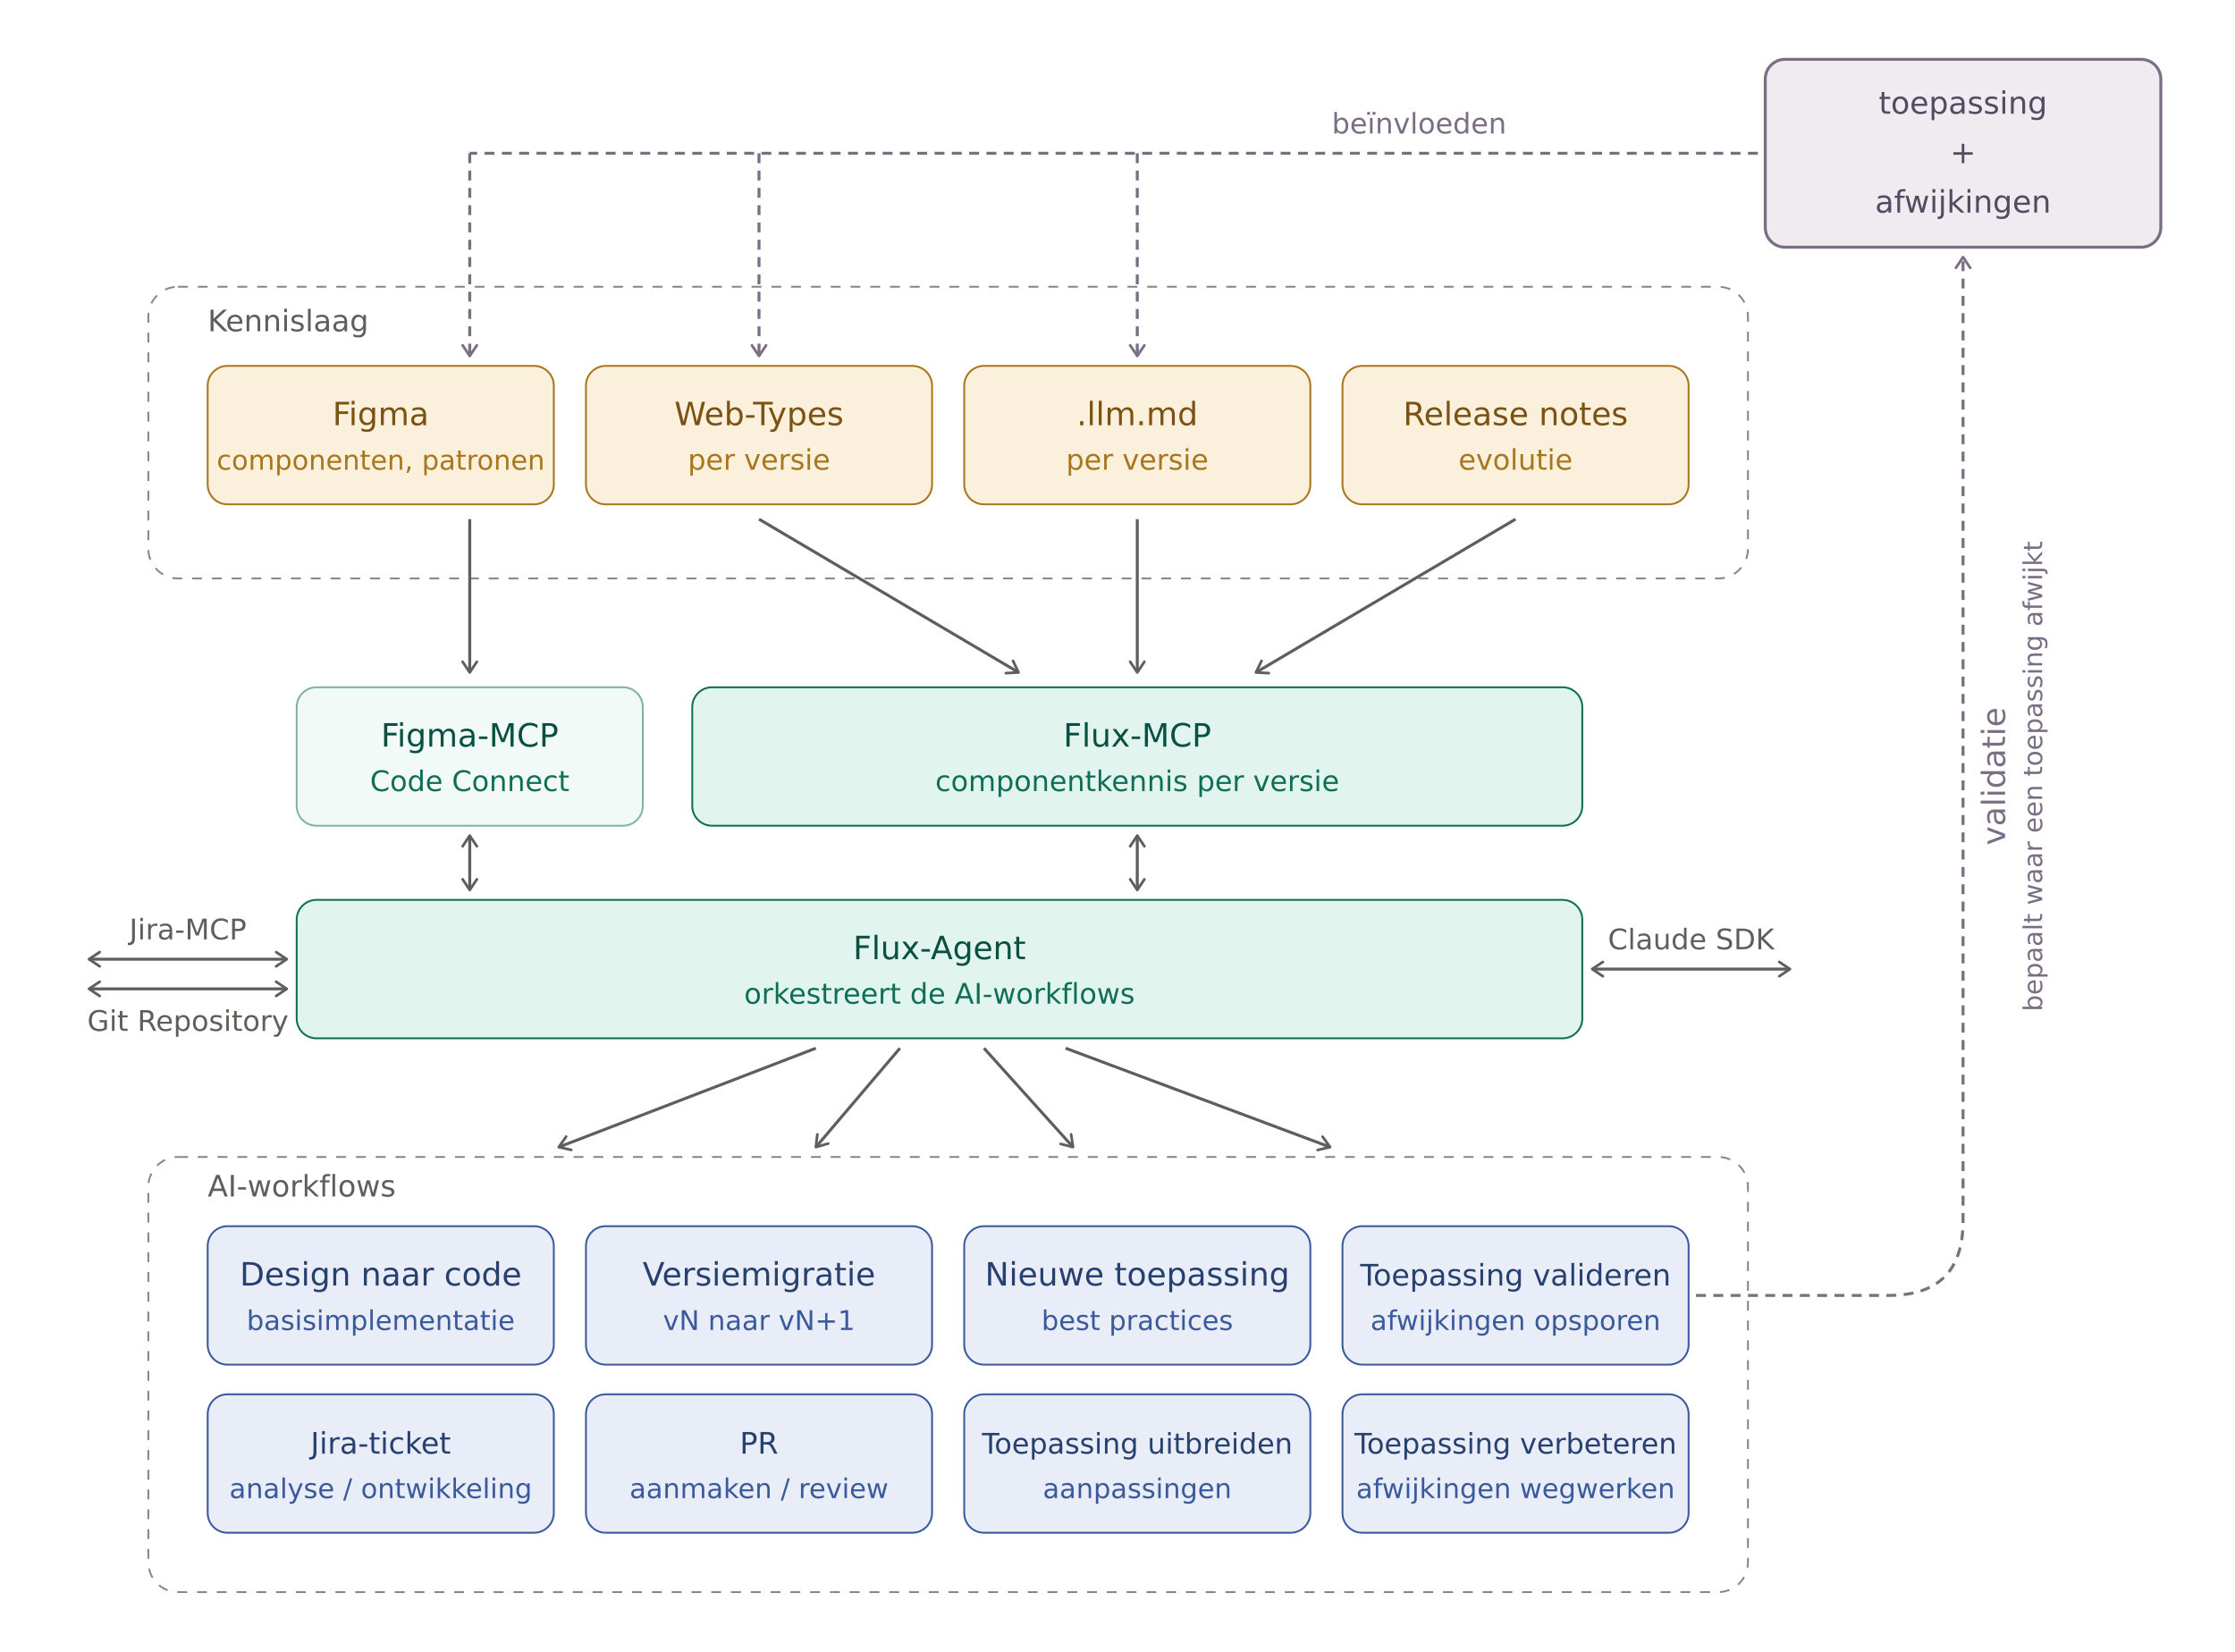
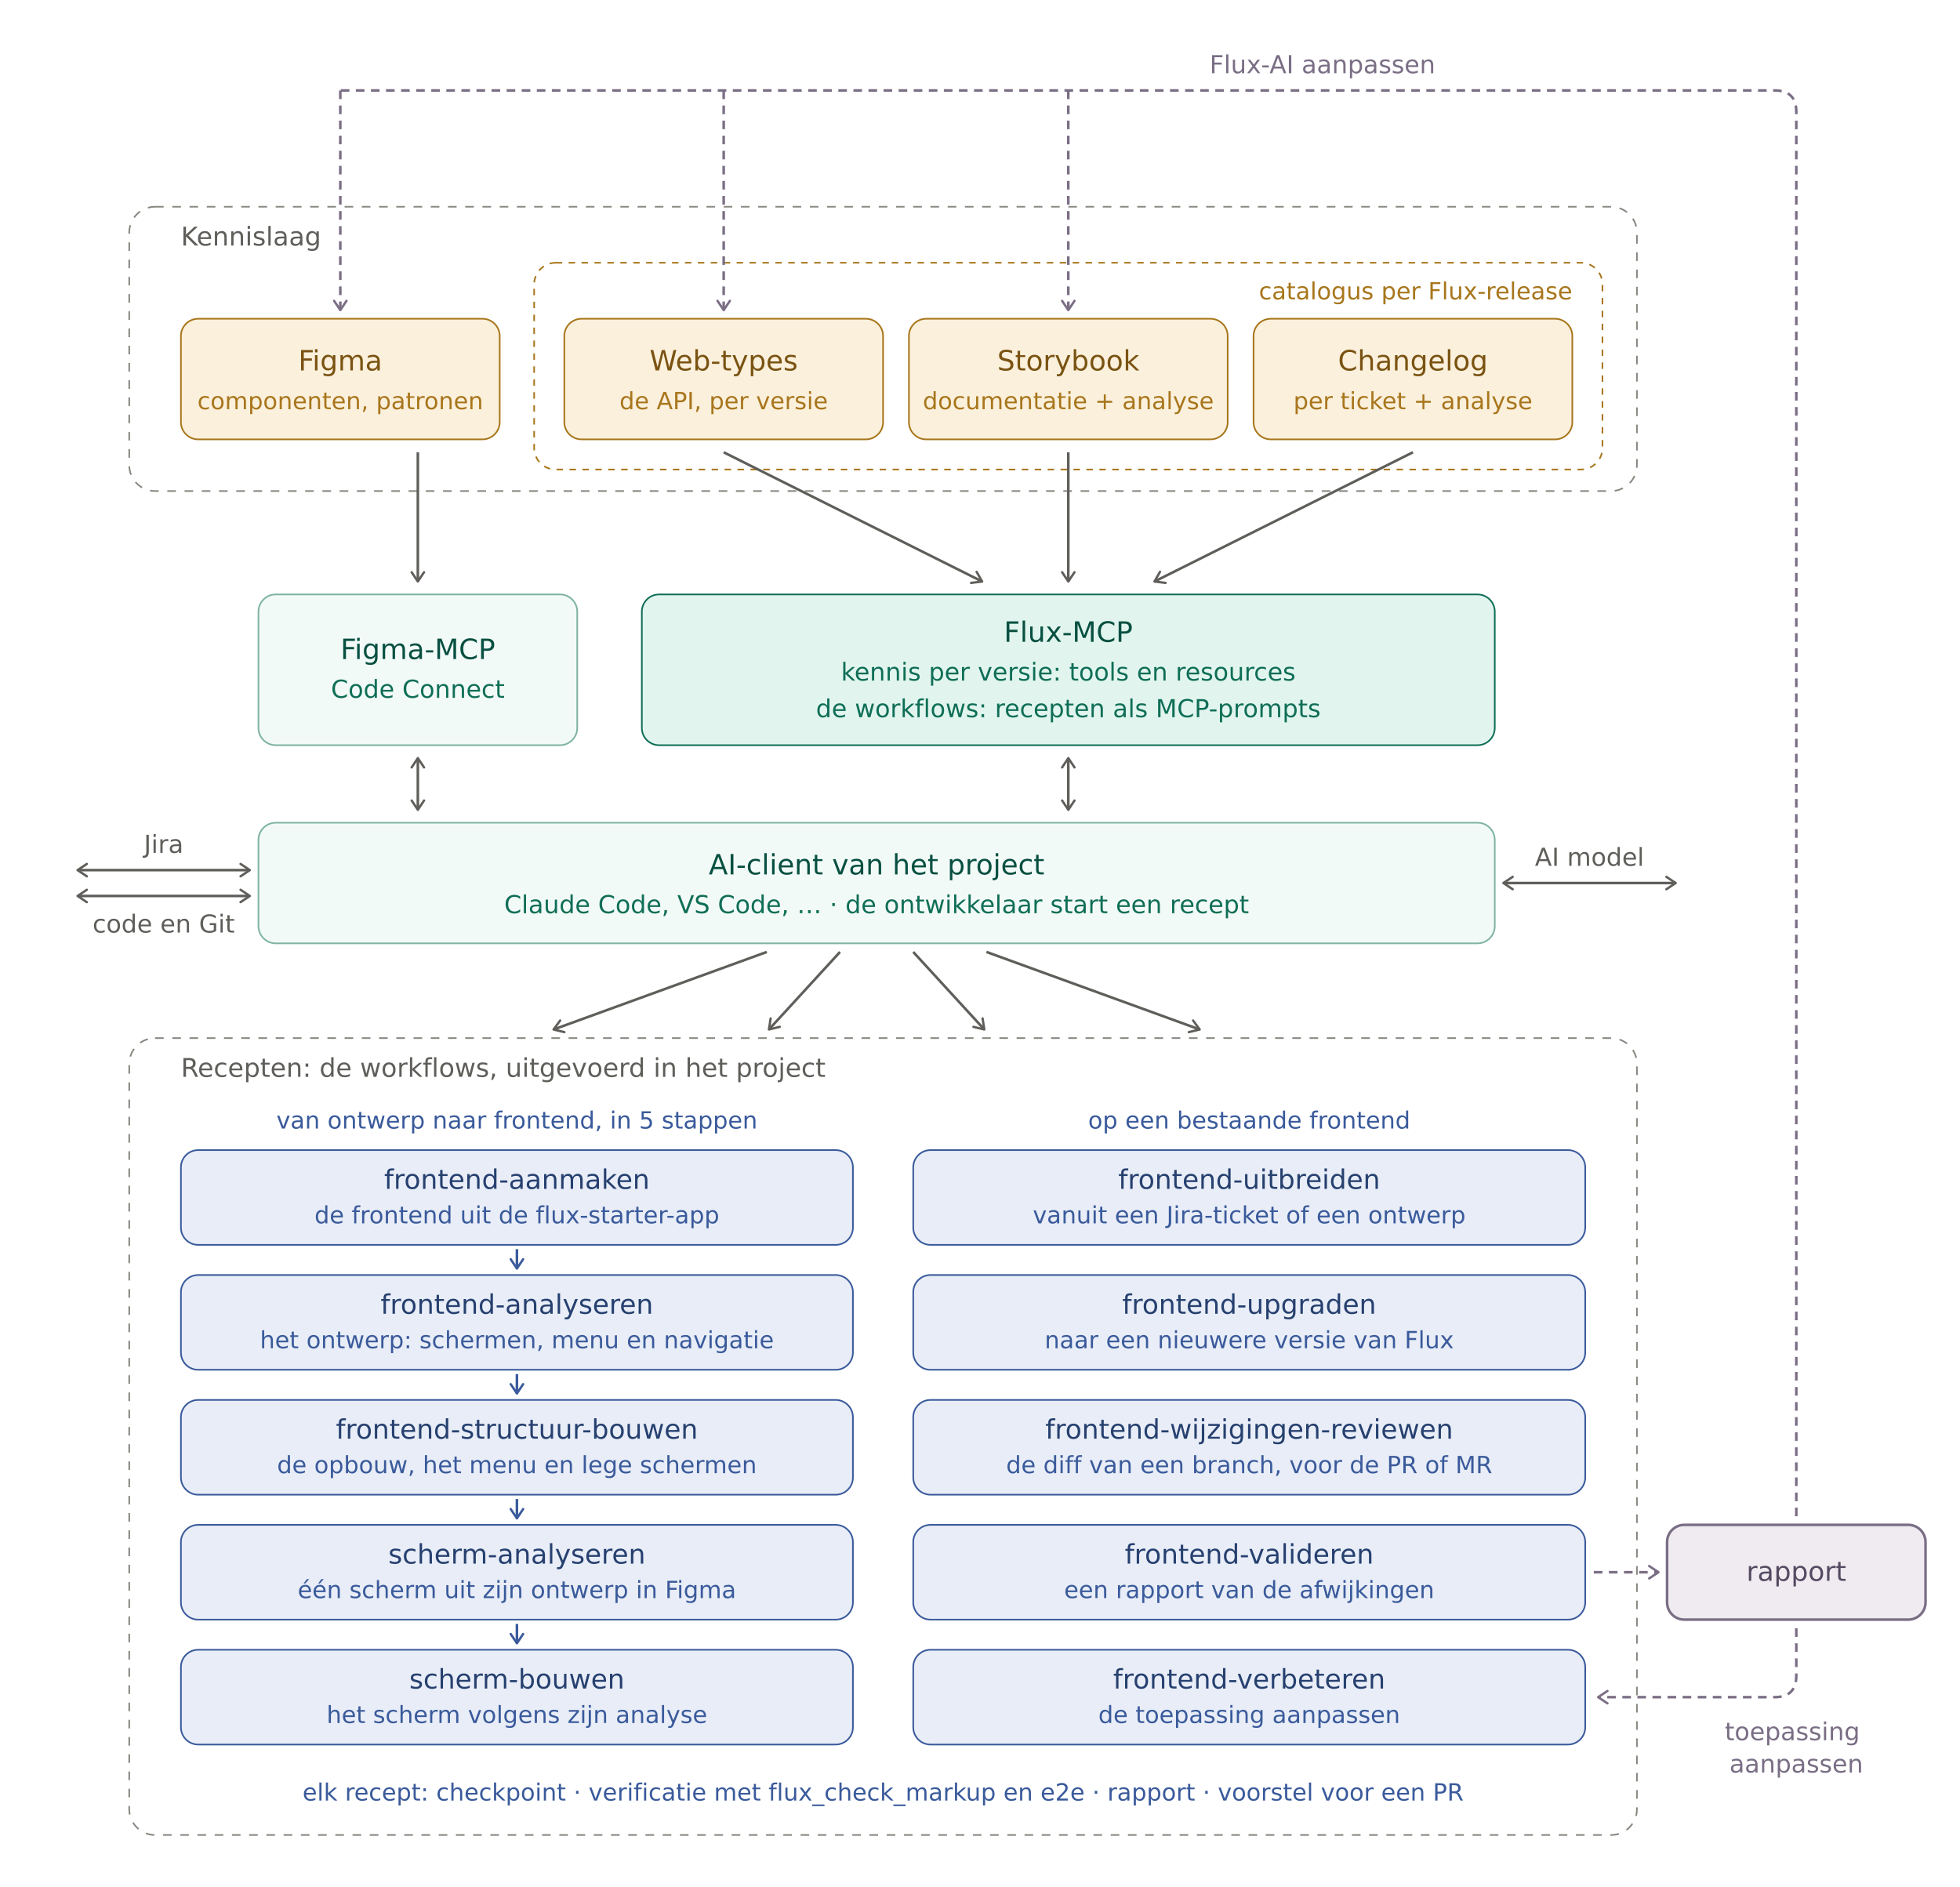
- <svg xmlns="http://www.w3.org/2000/svg" width="904" height="668" viewBox="-44 -84 904 668" font-family="DejaVu Sans, sans-serif">
+ <svg xmlns="http://www.w3.org/2000/svg" width="910" height="876" viewBox="-44 -64 910 876" font-family="DejaVu Sans, sans-serif">
  <defs>
    <marker id="arrow" viewBox="0 0 10 10" refX="8" refY="5" markerWidth="6" markerHeight="6" orient="auto-start-reverse">
      <path d="M2 1L8 5L2 9" fill="none" stroke="#5F5E5A" stroke-width="1.5" stroke-linecap="round" stroke-linejoin="round" />
    </marker>
-     <marker id="arrowp" viewBox="0 0 10 10" refX="8" refY="5" markerWidth="6" markerHeight="6" orient="auto-start-reverse">
-       <path d="M2 1L8 5L2 9" fill="none" stroke="#A8761C" stroke-width="1.5" stroke-linecap="round" stroke-linejoin="round" />
+     <marker id="arrowb" viewBox="0 0 10 10" refX="8" refY="5" markerWidth="6" markerHeight="6" orient="auto-start-reverse">
+       <path d="M2 1L8 5L2 9" fill="none" stroke="#3A5A9B" stroke-width="1.5" stroke-linecap="round" stroke-linejoin="round" />
    </marker>
    <marker id="arrowm" viewBox="0 0 10 10" refX="8" refY="5" markerWidth="6" markerHeight="6" orient="auto-start-reverse">
      <path d="M2 1L8 5L2 9" fill="none" stroke="#7A6E85" stroke-width="1.5" stroke-linecap="round" stroke-linejoin="round" />
    </marker>
  </defs>
-   <rect x="-80" y="-110" width="1000" height="780" fill="#FFFFFF" />
-   <rect x="16" y="32" width="647" height="118" rx="12" fill="none" stroke="#888780" stroke-width="0.75" stroke-dasharray="4 4" />
+   <rect x="-80" y="-110" width="1000" height="960" fill="#FFFFFF" />
+   <rect x="16" y="32" width="700" height="132" rx="12" fill="none" stroke="#888780" stroke-width="0.75" stroke-dasharray="4 4" />
  <text x="40" y="50" font-size="12" fill="#5F5E5A">Kennislaag</text>
-   <rect x="40" y="64" width="140" height="56" rx="8" fill="#FBF0DC" stroke="#A8761C" stroke-width="0.75" />
-   <text x="110" y="88" font-size="13" font-weight="500" fill="#7A5312" text-anchor="middle">Figma</text>
-   <text x="110" y="106" font-size="11" fill="#A8761C" text-anchor="middle">componenten, patronen</text>
-   <rect x="193" y="64" width="140" height="56" rx="8" fill="#FBF0DC" stroke="#A8761C" stroke-width="0.75" />
-   <text x="263" y="88" font-size="13" font-weight="500" fill="#7A5312" text-anchor="middle">Web-Types</text>
-   <text x="263" y="106" font-size="11.5" fill="#A8761C" text-anchor="middle">per versie</text>
-   <rect x="346" y="64" width="140" height="56" rx="8" fill="#FBF0DC" stroke="#A8761C" stroke-width="0.75" />
-   <text x="416" y="88" font-size="13" font-weight="500" fill="#7A5312" text-anchor="middle">.llm.md</text>
-   <text x="416" y="106" font-size="11.5" fill="#A8761C" text-anchor="middle">per versie</text>
-   <rect x="499" y="64" width="140" height="56" rx="8" fill="#FBF0DC" stroke="#A8761C" stroke-width="0.75" />
-   <text x="569" y="88" font-size="13" font-weight="500" fill="#7A5312" text-anchor="middle">Release notes</text>
-   <text x="569" y="106" font-size="11.5" fill="#A8761C" text-anchor="middle">evolutie</text>
-   <rect x="76" y="194" width="140" height="56" rx="8" fill="#F2FAF7" stroke="#7FB3A2" stroke-width="0.75" />
-   <text x="146" y="218" font-size="13" font-weight="500" fill="#085041" text-anchor="middle">Figma-MCP</text>
-   <text x="146" y="236" font-size="11.5" fill="#0F6E56" text-anchor="middle">Code Connect</text>
-   <rect x="236" y="194" width="360" height="56" rx="8" fill="#E1F5EE" stroke="#0F6E56" stroke-width="0.75" />
-   <text x="416" y="218" font-size="13" font-weight="500" fill="#085041" text-anchor="middle">Flux-MCP</text>
-   <text x="416" y="236" font-size="11.5" fill="#0F6E56" text-anchor="middle">componentkennis per versie</text>
-   <rect x="76" y="280" width="520" height="56" rx="8" fill="#E1F5EE" stroke="#0F6E56" stroke-width="0.75" />
-   <text x="336" y="304" font-size="13" font-weight="500" fill="#085041" text-anchor="middle">Flux-Agent</text>
-   <text x="336" y="322" font-size="11.5" fill="#0F6E56" text-anchor="middle">orkestreert de AI-workflows</text>
-   <rect x="16" y="384" width="647" height="176" rx="12" fill="none" stroke="#888780" stroke-width="0.75" stroke-dasharray="4 4" />
-   <text x="40" y="400" font-size="12" fill="#5F5E5A">AI-workflows</text>
-   <rect x="670" y="-60" width="160" height="76" rx="8" fill="#EFEBF0" stroke="#7A6E85" stroke-width="1.2" />
-   <text x="750" y="-38" font-size="12.5" font-weight="500" fill="#544A61" text-anchor="middle">toepassing</text>
-   <text x="750" y="-18" font-size="12.5" font-weight="500" fill="#544A61" text-anchor="middle">+</text>
-   <text x="750" y="2" font-size="12.5" font-weight="500" fill="#544A61" text-anchor="middle">afwijkingen</text>
-   <path d="M667 -22 H146" fill="none" stroke="#7A6E85" stroke-width="1.2" stroke-dasharray="4 3" />
-   <line x1="146" y1="-22" x2="146" y2="60" stroke="#7A6E85" stroke-width="1.2" stroke-dasharray="4 3" marker-end="url(#arrowm)" />
-   <line x1="263" y1="-22" x2="263" y2="60" stroke="#7A6E85" stroke-width="1.2" stroke-dasharray="4 3" marker-end="url(#arrowm)" />
-   <line x1="416" y1="-22" x2="416" y2="60" stroke="#7A6E85" stroke-width="1.2" stroke-dasharray="4 3" marker-end="url(#arrowm)" />
-   <text x="530" y="-30" font-size="11.5" fill="#7A6E85" text-anchor="middle">beïnvloeden</text>
-   <path d="M642 440 H720 Q750 440 750 410 V20" fill="none" stroke="#7A6E85" stroke-width="1.2" stroke-dasharray="4 3" marker-end="url(#arrowm)" />
-   <text x="767" y="230" font-size="13" fill="#7A6E85" transform="rotate(-90 767 230)" text-anchor="middle">validatie</text>
-   <text x="782" y="230" font-size="10.5" fill="#7A6E85" transform="rotate(-90 782 230)" text-anchor="middle">bepaalt waar een toepassing afwijkt</text>
-   <rect x="40" y="412" width="140" height="56" rx="8" fill="#E8EDF7" stroke="#3A5A9B" stroke-width="0.75" />
-   <text x="110" y="436" font-size="13" font-weight="500" fill="#26406F" text-anchor="middle">Design naar code</text>
-   <text x="110" y="454" font-size="11" fill="#3A5A9B" text-anchor="middle">basisimplementatie</text>
-   <rect x="193" y="412" width="140" height="56" rx="8" fill="#E8EDF7" stroke="#3A5A9B" stroke-width="0.75" />
-   <text x="263" y="436" font-size="13" font-weight="500" fill="#26406F" text-anchor="middle">Versiemigratie</text>
-   <text x="263" y="454" font-size="11" fill="#3A5A9B" text-anchor="middle">vN naar vN+1</text>
-   <rect x="346" y="412" width="140" height="56" rx="8" fill="#E8EDF7" stroke="#3A5A9B" stroke-width="0.75" />
-   <text x="416" y="436" font-size="13" font-weight="500" fill="#26406F" text-anchor="middle">Nieuwe toepassing</text>
-   <text x="416" y="454" font-size="11" fill="#3A5A9B" text-anchor="middle">best practices</text>
-   <rect x="499" y="412" width="140" height="56" rx="8" fill="#E8EDF7" stroke="#3A5A9B" stroke-width="0.75" />
-   <text x="569" y="436" font-size="12" font-weight="500" fill="#26406F" text-anchor="middle">Toepassing valideren</text>
-   <text x="569" y="454" font-size="11" fill="#3A5A9B" text-anchor="middle">afwijkingen opsporen</text>
-   <line x1="146" y1="126" x2="146" y2="188" stroke="#5F5E5A" stroke-width="1.2" marker-end="url(#arrow)" />
-   <line x1="416" y1="126" x2="416" y2="188" stroke="#5F5E5A" stroke-width="1.2" marker-end="url(#arrow)" />
-   <line x1="146" y1="254" x2="146" y2="276" stroke="#5F5E5A" stroke-width="1.2" marker-end="url(#arrow)" marker-start="url(#arrow)" />
-   <line x1="416" y1="254" x2="416" y2="276" stroke="#5F5E5A" stroke-width="1.2" marker-end="url(#arrow)" marker-start="url(#arrow)" />
-   <line x1="263" y1="126" x2="368" y2="188" stroke="#5F5E5A" stroke-width="1.2" marker-end="url(#arrow)" />
-   <line x1="569" y1="126" x2="464" y2="188" stroke="#5F5E5A" stroke-width="1.2" marker-end="url(#arrow)" />
-   <line x1="286" y1="340" x2="182" y2="380" stroke="#5F5E5A" stroke-width="1.2" marker-end="url(#arrow)" />
-   <line x1="320" y1="340" x2="286" y2="380" stroke="#5F5E5A" stroke-width="1.2" marker-end="url(#arrow)" />
-   <line x1="354" y1="340" x2="390" y2="380" stroke="#5F5E5A" stroke-width="1.2" marker-end="url(#arrow)" />
-   <line x1="387" y1="340" x2="494" y2="380" stroke="#5F5E5A" stroke-width="1.2" marker-end="url(#arrow)" />
-   <line x1="72" y1="304" x2="-8" y2="304" stroke="#5F5E5A" stroke-width="1.2" marker-end="url(#arrow)" marker-start="url(#arrow)" />
-   <text x="32" y="296" font-size="11.5" fill="#5F5E5A" text-anchor="middle">Jira-MCP</text>
-   <line x1="72" y1="316" x2="-8" y2="316" stroke="#5F5E5A" stroke-width="1.2" marker-end="url(#arrow)" marker-start="url(#arrow)" />
-   <text x="32" y="333" font-size="11.5" fill="#5F5E5A" text-anchor="middle">Git Repository</text>
-   <rect x="499" y="480" width="140" height="56" rx="8" fill="#E8EDF7" stroke="#3A5A9B" stroke-width="0.75" />
-   <text x="569" y="504" font-size="11.5" font-weight="500" fill="#26406F" text-anchor="middle">Toepassing verbeteren</text>
-   <text x="569" y="522" font-size="11" fill="#3A5A9B" text-anchor="middle">afwijkingen wegwerken</text>
-   <rect x="346" y="480" width="140" height="56" rx="8" fill="#E8EDF7" stroke="#3A5A9B" stroke-width="0.75" />
-   <text x="416" y="504" font-size="11.5" font-weight="500" fill="#26406F" text-anchor="middle">Toepassing uitbreiden</text>
-   <text x="416" y="522" font-size="11" fill="#3A5A9B" text-anchor="middle">aanpassingen</text>
-   <rect x="40" y="480" width="140" height="56" rx="8" fill="#E8EDF7" stroke="#3A5A9B" stroke-width="0.75" />
-   <text x="110" y="504" font-size="12" font-weight="500" fill="#26406F" text-anchor="middle">Jira-ticket</text>
-   <text x="110" y="522" font-size="11" fill="#3A5A9B" text-anchor="middle">analyse / ontwikkeling</text>
-   <rect x="193" y="480" width="140" height="56" rx="8" fill="#E8EDF7" stroke="#3A5A9B" stroke-width="0.75" />
-   <text x="263" y="504" font-size="12" font-weight="500" fill="#26406F" text-anchor="middle">PR</text>
-   <text x="263" y="522" font-size="11" fill="#3A5A9B" text-anchor="middle">aanmaken / review</text>
-   <line x1="600" y1="308" x2="680" y2="308" stroke="#5F5E5A" stroke-width="1.2" marker-end="url(#arrow)" marker-start="url(#arrow)" />
-   <text x="640" y="300" font-size="11.5" fill="#5F5E5A" text-anchor="middle">Claude SDK</text>
+   <rect x="40" y="84" width="148" height="56" rx="8" fill="#FBF0DC" stroke="#A8761C" stroke-width="0.75" />
+   <text x="114" y="108" font-size="13" font-weight="500" fill="#7A5312" text-anchor="middle">Figma</text>
+   <text x="114" y="126" font-size="11" fill="#A8761C" text-anchor="middle">componenten, patronen</text>
+   <rect x="204" y="58" width="496" height="96" rx="10" fill="none" stroke="#A8761C" stroke-width="0.75" stroke-dasharray="3 3" />
+   <text x="686" y="75" font-size="11" fill="#A8761C" text-anchor="end">catalogus per Flux-release</text>
+   <rect x="218" y="84" width="148" height="56" rx="8" fill="#FBF0DC" stroke="#A8761C" stroke-width="0.75" />
+   <text x="292" y="108" font-size="13" font-weight="500" fill="#7A5312" text-anchor="middle">Web-types</text>
+   <text x="292" y="126" font-size="11" fill="#A8761C" text-anchor="middle">de API, per versie</text>
+   <rect x="378" y="84" width="148" height="56" rx="8" fill="#FBF0DC" stroke="#A8761C" stroke-width="0.75" />
+   <text x="452" y="108" font-size="13" font-weight="500" fill="#7A5312" text-anchor="middle">Storybook</text>
+   <text x="452" y="126" font-size="11" fill="#A8761C" text-anchor="middle">documentatie + analyse</text>
+   <rect x="538" y="84" width="148" height="56" rx="8" fill="#FBF0DC" stroke="#A8761C" stroke-width="0.75" />
+   <text x="612" y="108" font-size="13" font-weight="500" fill="#7A5312" text-anchor="middle">Changelog</text>
+   <text x="612" y="126" font-size="11" fill="#A8761C" text-anchor="middle">per ticket + analyse</text>
+   <rect x="76" y="212" width="148" height="70" rx="8" fill="#F2FAF7" stroke="#7FB3A2" stroke-width="0.75" />
+   <text x="150" y="242" font-size="13" font-weight="500" fill="#085041" text-anchor="middle">Figma-MCP</text>
+   <text x="150" y="260" font-size="11.5" fill="#0F6E56" text-anchor="middle">Code Connect</text>
+   <rect x="254" y="212" width="396" height="70" rx="8" fill="#E1F5EE" stroke="#0F6E56" stroke-width="0.75" />
+   <text x="452" y="234" font-size="13" font-weight="500" fill="#085041" text-anchor="middle">Flux-MCP</text>
+   <text x="452" y="252" font-size="11.5" fill="#0F6E56" text-anchor="middle">kennis per versie: tools en resources</text>
+   <text x="452" y="269" font-size="11.5" fill="#0F6E56" text-anchor="middle">de workflows: recepten als MCP-prompts</text>
+   <line x1="150" y1="146" x2="150" y2="206" stroke="#5F5E5A" stroke-width="1.2" marker-end="url(#arrow)" />
+   <line x1="292" y1="146" x2="412" y2="206" stroke="#5F5E5A" stroke-width="1.2" marker-end="url(#arrow)" />
+   <line x1="452" y1="146" x2="452" y2="206" stroke="#5F5E5A" stroke-width="1.2" marker-end="url(#arrow)" />
+   <line x1="612" y1="146" x2="492" y2="206" stroke="#5F5E5A" stroke-width="1.2" marker-end="url(#arrow)" />
+   <rect x="76" y="318" width="574" height="56" rx="8" fill="#F2FAF7" stroke="#7FB3A2" stroke-width="0.75" />
+   <text x="363" y="342" font-size="13" font-weight="500" fill="#085041" text-anchor="middle">AI-client van het project</text>
+   <text x="363" y="360" font-size="11.5" fill="#0F6E56" text-anchor="middle">Claude Code, VS Code, … · de ontwikkelaar start een recept</text>
+   <line x1="150" y1="288" x2="150" y2="312" stroke="#5F5E5A" stroke-width="1.2" marker-end="url(#arrow)" marker-start="url(#arrow)" />
+   <line x1="452" y1="288" x2="452" y2="312" stroke="#5F5E5A" stroke-width="1.2" marker-end="url(#arrow)" marker-start="url(#arrow)" />
+   <line x1="72" y1="340" x2="-8" y2="340" stroke="#5F5E5A" stroke-width="1.2" marker-end="url(#arrow)" marker-start="url(#arrow)" />
+   <text x="32" y="332" font-size="11.5" fill="#5F5E5A" text-anchor="middle">Jira</text>
+   <line x1="72" y1="352" x2="-8" y2="352" stroke="#5F5E5A" stroke-width="1.2" marker-end="url(#arrow)" marker-start="url(#arrow)" />
+   <text x="32" y="369" font-size="11.5" fill="#5F5E5A" text-anchor="middle">code en Git</text>
+   <line x1="654" y1="346" x2="734" y2="346" stroke="#5F5E5A" stroke-width="1.2" marker-end="url(#arrow)" marker-start="url(#arrow)" />
+   <text x="694" y="338" font-size="11.5" fill="#5F5E5A" text-anchor="middle">AI model</text>
+   <line x1="312" y1="378" x2="213" y2="414" stroke="#5F5E5A" stroke-width="1.2" marker-end="url(#arrow)" />
+   <line x1="346" y1="378" x2="313" y2="414" stroke="#5F5E5A" stroke-width="1.2" marker-end="url(#arrow)" />
+   <line x1="380" y1="378" x2="413" y2="414" stroke="#5F5E5A" stroke-width="1.2" marker-end="url(#arrow)" />
+   <line x1="414" y1="378" x2="513" y2="414" stroke="#5F5E5A" stroke-width="1.2" marker-end="url(#arrow)" />
+   <rect x="16" y="418" width="700" height="370" rx="12" fill="none" stroke="#888780" stroke-width="0.75" stroke-dasharray="4 4" />
+   <text x="40" y="436" font-size="12" fill="#5F5E5A">Recepten: de workflows, uitgevoerd in het project</text>
+   <text x="196" y="460" font-size="11" fill="#3A5A9B" text-anchor="middle">van ontwerp naar frontend, in 5 stappen</text>
+   <text x="536" y="460" font-size="11" fill="#3A5A9B" text-anchor="middle">op een bestaande frontend</text>
+   <rect x="40" y="470" width="312" height="44" rx="8" fill="#E8EDF7" stroke="#3A5A9B" stroke-width="0.75" />
+   <text x="196" y="488" font-size="12.5" font-weight="500" fill="#26406F" text-anchor="middle">frontend-aanmaken</text>
+   <text x="196" y="504" font-size="11" fill="#3A5A9B" text-anchor="middle">de frontend uit de flux-starter-app</text>
+   <rect x="40" y="528" width="312" height="44" rx="8" fill="#E8EDF7" stroke="#3A5A9B" stroke-width="0.75" />
+   <text x="196" y="546" font-size="12.5" font-weight="500" fill="#26406F" text-anchor="middle">frontend-analyseren</text>
+   <text x="196" y="562" font-size="11" fill="#3A5A9B" text-anchor="middle">het ontwerp: schermen, menu en navigatie</text>
+   <rect x="40" y="586" width="312" height="44" rx="8" fill="#E8EDF7" stroke="#3A5A9B" stroke-width="0.75" />
+   <text x="196" y="604" font-size="12.5" font-weight="500" fill="#26406F" text-anchor="middle">frontend-structuur-bouwen</text>
+   <text x="196" y="620" font-size="11" fill="#3A5A9B" text-anchor="middle">de opbouw, het menu en lege schermen</text>
+   <rect x="40" y="644" width="312" height="44" rx="8" fill="#E8EDF7" stroke="#3A5A9B" stroke-width="0.75" />
+   <text x="196" y="662" font-size="12.5" font-weight="500" fill="#26406F" text-anchor="middle">scherm-analyseren</text>
+   <text x="196" y="678" font-size="11" fill="#3A5A9B" text-anchor="middle">één scherm uit zijn ontwerp in Figma</text>
+   <rect x="40" y="702" width="312" height="44" rx="8" fill="#E8EDF7" stroke="#3A5A9B" stroke-width="0.75" />
+   <text x="196" y="720" font-size="12.5" font-weight="500" fill="#26406F" text-anchor="middle">scherm-bouwen</text>
+   <text x="196" y="736" font-size="11" fill="#3A5A9B" text-anchor="middle">het scherm volgens zijn analyse</text>
+   <line x1="196" y1="516" x2="196" y2="525" stroke="#3A5A9B" stroke-width="1.2" marker-end="url(#arrowb)" />
+   <line x1="196" y1="574" x2="196" y2="583" stroke="#3A5A9B" stroke-width="1.2" marker-end="url(#arrowb)" />
+   <line x1="196" y1="632" x2="196" y2="641" stroke="#3A5A9B" stroke-width="1.2" marker-end="url(#arrowb)" />
+   <line x1="196" y1="690" x2="196" y2="699" stroke="#3A5A9B" stroke-width="1.2" marker-end="url(#arrowb)" />
+   <rect x="380" y="470" width="312" height="44" rx="8" fill="#E8EDF7" stroke="#3A5A9B" stroke-width="0.75" />
+   <text x="536" y="488" font-size="12.5" font-weight="500" fill="#26406F" text-anchor="middle">frontend-uitbreiden</text>
+   <text x="536" y="504" font-size="11" fill="#3A5A9B" text-anchor="middle">vanuit een Jira-ticket of een ontwerp</text>
+   <rect x="380" y="528" width="312" height="44" rx="8" fill="#E8EDF7" stroke="#3A5A9B" stroke-width="0.75" />
+   <text x="536" y="546" font-size="12.5" font-weight="500" fill="#26406F" text-anchor="middle">frontend-upgraden</text>
+   <text x="536" y="562" font-size="11" fill="#3A5A9B" text-anchor="middle">naar een nieuwere versie van Flux</text>
+   <rect x="380" y="586" width="312" height="44" rx="8" fill="#E8EDF7" stroke="#3A5A9B" stroke-width="0.75" />
+   <text x="536" y="604" font-size="12.5" font-weight="500" fill="#26406F" text-anchor="middle">frontend-wijzigingen-reviewen</text>
+   <text x="536" y="620" font-size="11" fill="#3A5A9B" text-anchor="middle">de diff van een branch, voor de PR of MR</text>
+   <rect x="380" y="644" width="312" height="44" rx="8" fill="#E8EDF7" stroke="#3A5A9B" stroke-width="0.75" />
+   <text x="536" y="662" font-size="12.5" font-weight="500" fill="#26406F" text-anchor="middle">frontend-valideren</text>
+   <text x="536" y="678" font-size="11" fill="#3A5A9B" text-anchor="middle">een rapport van de afwijkingen</text>
+   <rect x="380" y="702" width="312" height="44" rx="8" fill="#E8EDF7" stroke="#3A5A9B" stroke-width="0.75" />
+   <text x="536" y="720" font-size="12.5" font-weight="500" fill="#26406F" text-anchor="middle">frontend-verbeteren</text>
+   <text x="536" y="736" font-size="11" fill="#3A5A9B" text-anchor="middle">de toepassing aanpassen</text>
+   <text x="366" y="772" font-size="11" fill="#3A5A9B" text-anchor="middle">elk recept: checkpoint · verificatie met flux_check_markup en e2e · rapport · voorstel voor een PR</text>
+   <line x1="696" y1="666" x2="726" y2="666" stroke="#7A6E85" stroke-width="1.2" stroke-dasharray="4 3" marker-end="url(#arrowm)" />
+   <rect x="730" y="644" width="120" height="44" rx="8" fill="#EFEBF0" stroke="#7A6E85" stroke-width="1.2" />
+   <text x="790" y="670" font-size="12.5" font-weight="500" fill="#544A61" text-anchor="middle">rapport</text>
+   <path d="M790 692 V714 Q790 724 780 724 H698" fill="none" stroke="#7A6E85" stroke-width="1.2" stroke-dasharray="4 3" marker-end="url(#arrowm)" />
+   <text x="790" y="744" font-size="11.5" fill="#7A6E85" text-anchor="middle">
+     <tspan x="790">toepassing</tspan>
+     <tspan x="790" dy="15">aanpassen</tspan>
+   </text>
+   <path d="M790 640 V-12 Q790 -22 780 -22 H114" fill="none" stroke="#7A6E85" stroke-width="1.2" stroke-dasharray="4 3" />
+   <line x1="114" y1="-22" x2="114" y2="80" stroke="#7A6E85" stroke-width="1.2" stroke-dasharray="4 3" marker-end="url(#arrowm)" />
+   <line x1="292" y1="-22" x2="292" y2="80" stroke="#7A6E85" stroke-width="1.2" stroke-dasharray="4 3" marker-end="url(#arrowm)" />
+   <line x1="452" y1="-22" x2="452" y2="80" stroke="#7A6E85" stroke-width="1.2" stroke-dasharray="4 3" marker-end="url(#arrowm)" />
+   <text x="570" y="-30" font-size="11.5" fill="#7A6E85" text-anchor="middle">Flux-AI aanpassen</text>
</svg>
